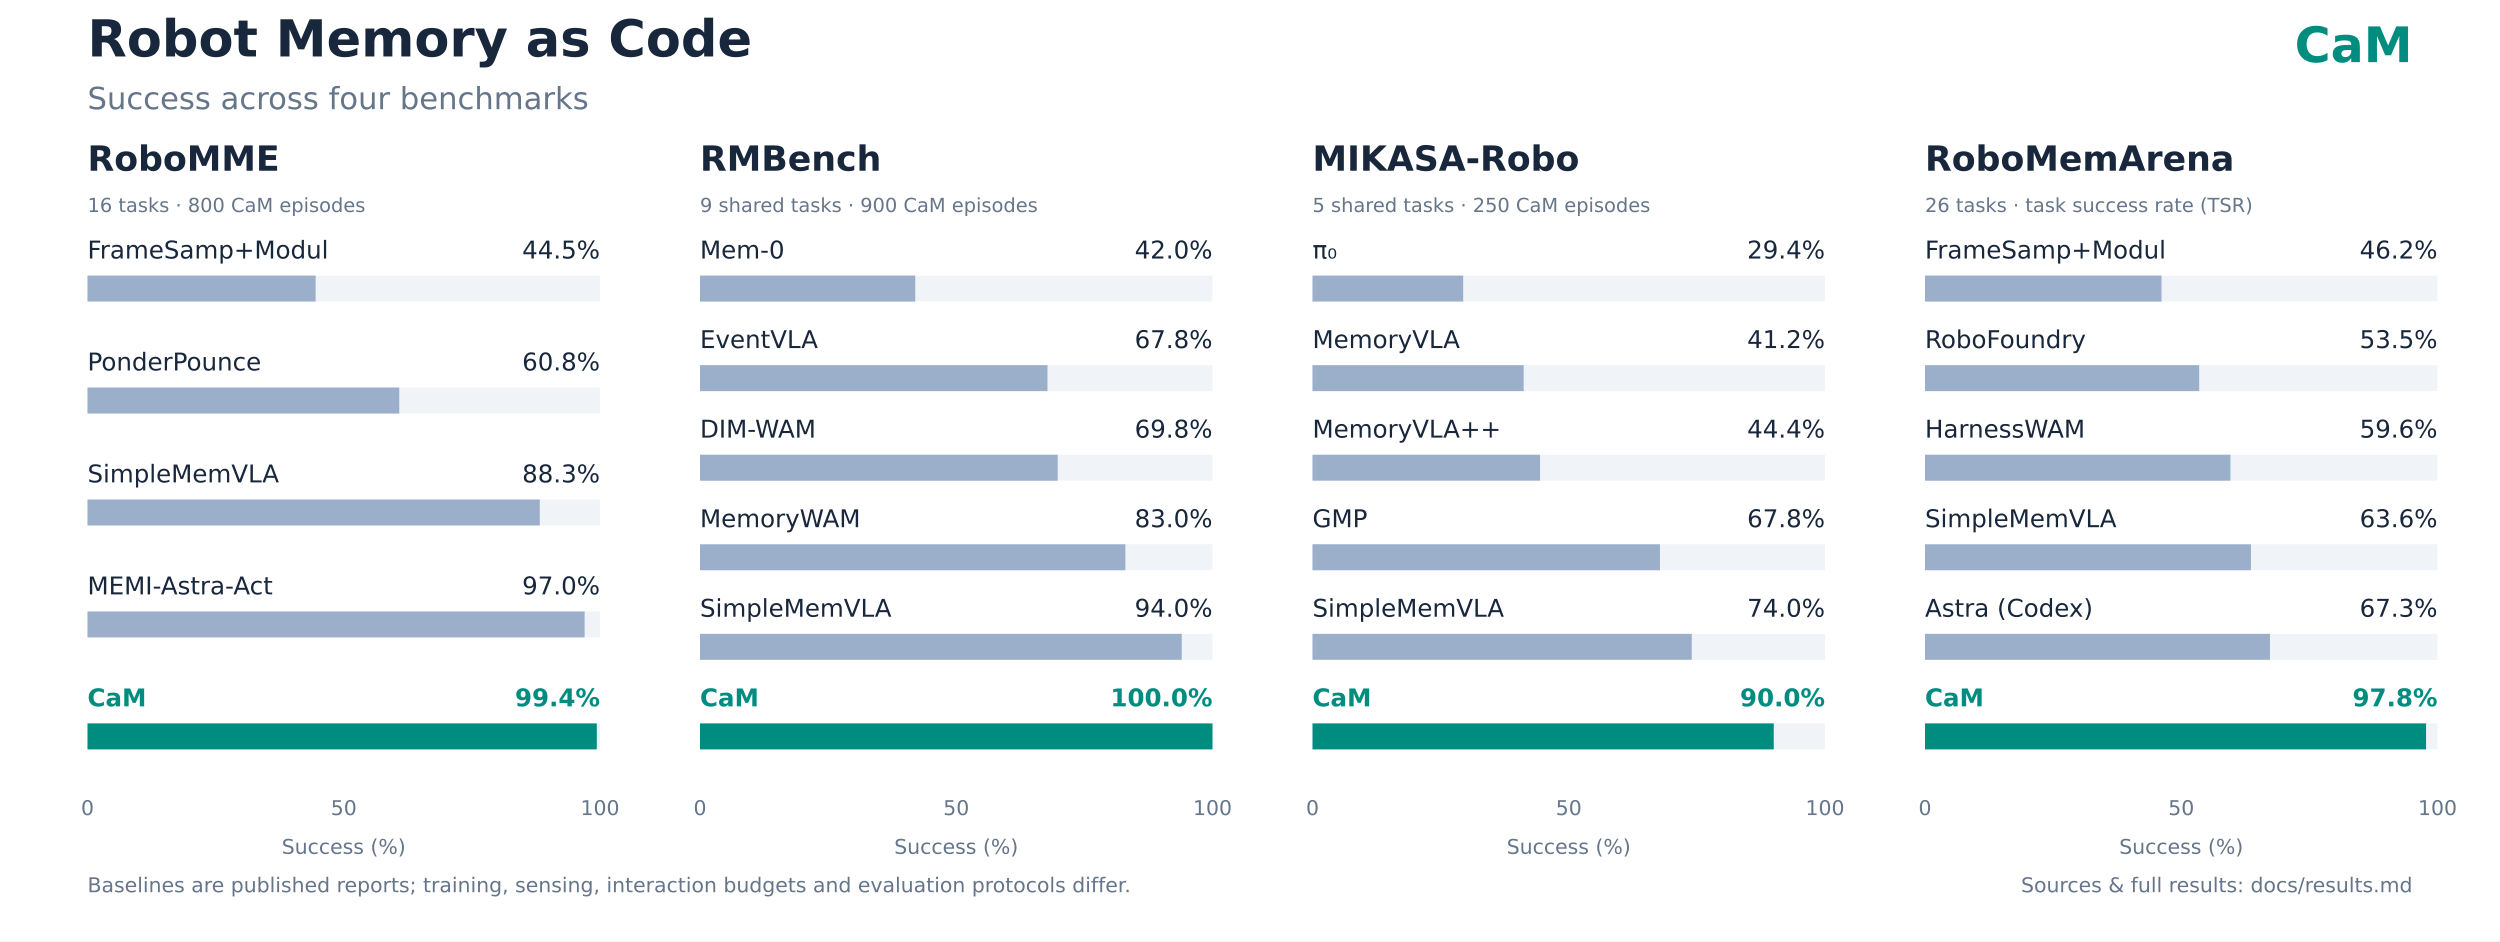
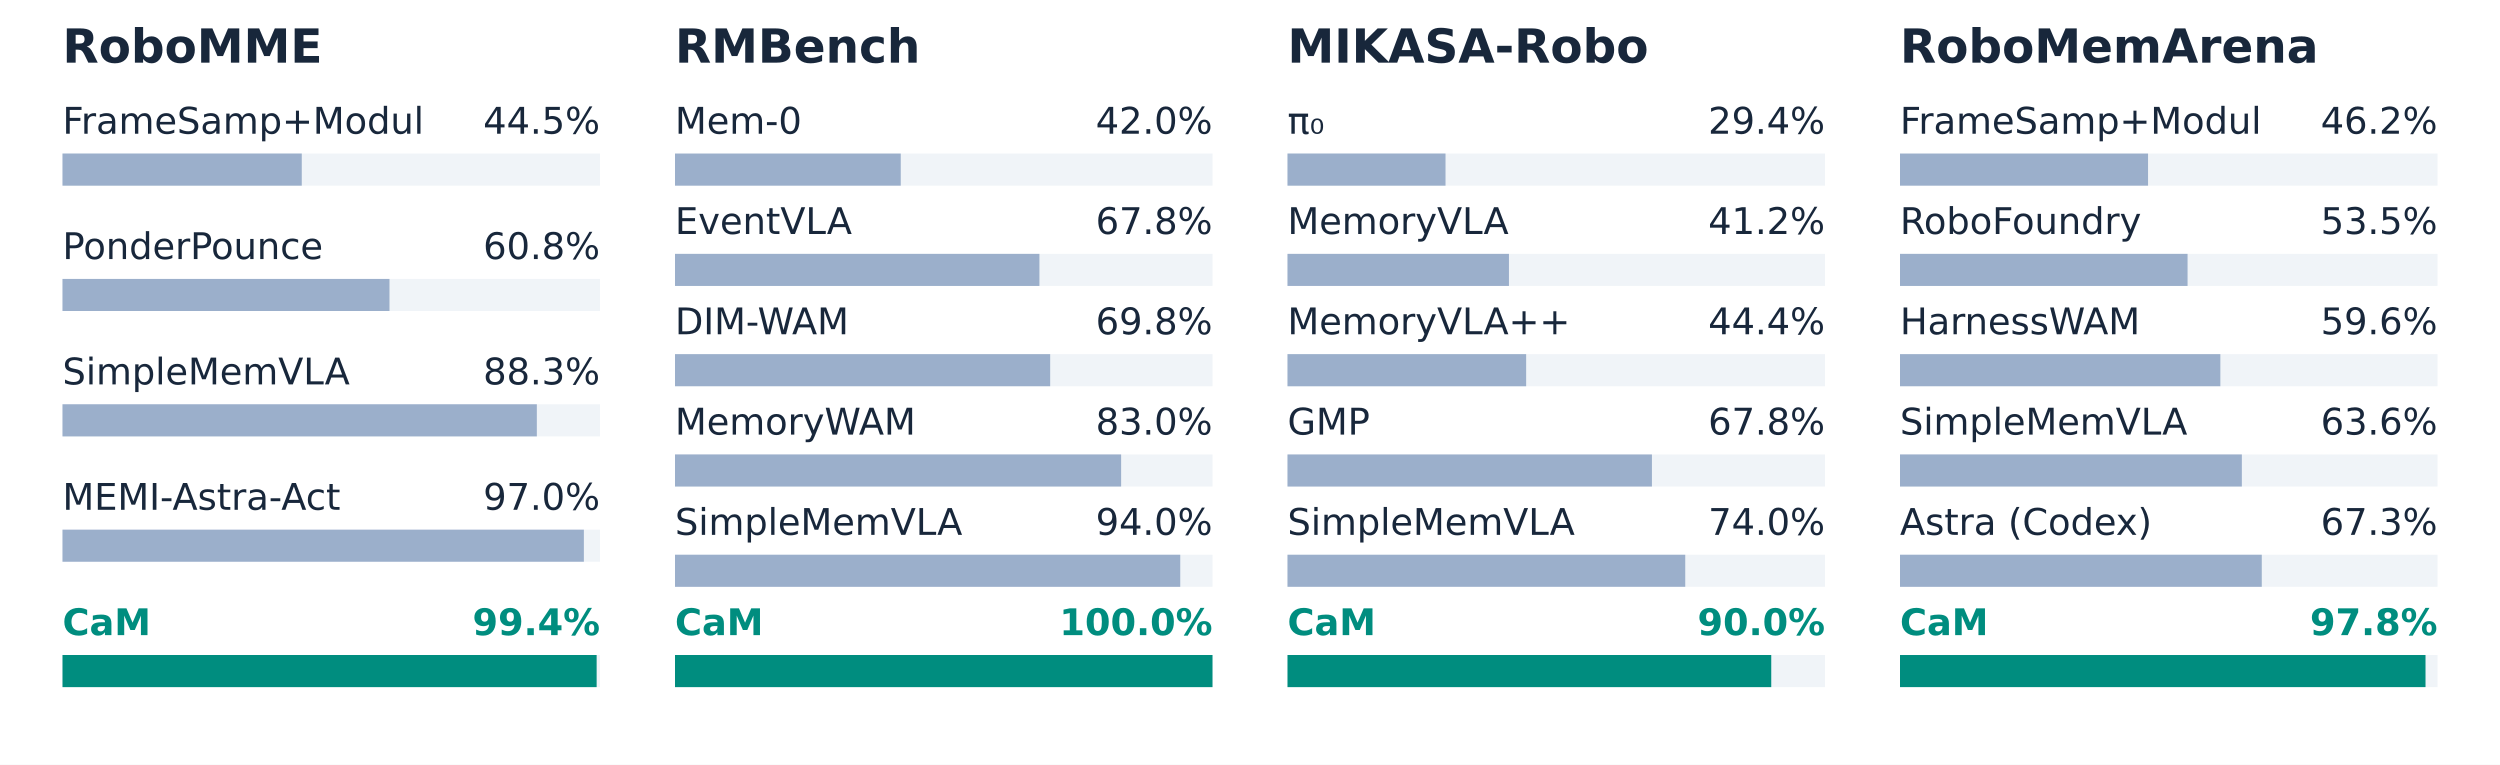
- <svg xmlns="http://www.w3.org/2000/svg" width="1224pt" height="460.8pt" viewBox="0 0 1224 460.8" version="1.1">
+ <svg xmlns="http://www.w3.org/2000/svg" width="1224pt" height="374.4pt" viewBox="0 0 1224 374.4" version="1.1">
  <defs>
    <style type="text/css">*{stroke-linejoin: round; stroke-linecap: butt}</style>
  </defs>
  <g id="figure_1">
    <g id="patch_1">
-       <path d="M 0 460.8 L 1224 460.8 L 1224 0 L 0 0 z " style="fill: #ffffff" />
+       <path d="M 0 374.4 L 1224 374.4 L 1224 0 L 0 0 z " style="fill: #ffffff" />
    </g>
    <g id="axes_1">
      <g id="patch_2">
-         <path d="M 42.84 382.464 L 293.76 382.464 L 293.76 110.592 L 42.84 110.592 z " style="fill: #ffffff" />
+         <path d="M 30.6 90.899 L 293.76 90.899 L 293.76 75.187 L 30.6 75.187 z " clip-path="url(#p5bf6a9f2eb)" style="fill: #f0f4f8" />
      </g>
      <g id="patch_3">
-         <path d="M 42.84 147.646 L 293.76 147.646 L 293.76 134.929 L 42.84 134.929 z " clip-path="url(#p3a6defee97)" style="fill: #f0f4f8" />
+         <path d="M 30.6 152.276 L 293.76 152.276 L 293.76 136.564 L 30.6 136.564 z " clip-path="url(#p5bf6a9f2eb)" style="fill: #f0f4f8" />
      </g>
      <g id="patch_4">
-         <path d="M 42.84 202.458 L 293.76 202.458 L 293.76 189.742 L 42.84 189.742 z " clip-path="url(#p3a6defee97)" style="fill: #f0f4f8" />
+         <path d="M 30.6 213.654 L 293.76 213.654 L 293.76 197.941 L 30.6 197.941 z " clip-path="url(#p5bf6a9f2eb)" style="fill: #f0f4f8" />
      </g>
      <g id="patch_5">
-         <path d="M 42.84 257.271 L 293.76 257.271 L 293.76 244.555 L 42.84 244.555 z " clip-path="url(#p3a6defee97)" style="fill: #f0f4f8" />
+         <path d="M 30.6 275.031 L 293.76 275.031 L 293.76 259.318 L 30.6 259.318 z " clip-path="url(#p5bf6a9f2eb)" style="fill: #f0f4f8" />
      </g>
      <g id="patch_6">
-         <path d="M 42.84 312.084 L 293.76 312.084 L 293.76 299.368 L 42.84 299.368 z " clip-path="url(#p3a6defee97)" style="fill: #f0f4f8" />
+         <path d="M 30.6 336.408 L 293.76 336.408 L 293.76 320.695 L 30.6 320.695 z " clip-path="url(#p5bf6a9f2eb)" style="fill: #f0f4f8" />
      </g>
      <g id="patch_7">
-         <path d="M 42.84 366.897 L 293.76 366.897 L 293.76 354.181 L 42.84 354.181 z " clip-path="url(#p3a6defee97)" style="fill: #f0f4f8" />
-       </g>
-       <g id="matplotlib.axis_1">
-         <g id="xtick_1">
-           <g id="line2d_1" />
-           <g id="text_1">
-             <text style="font-size: 10px; font-family: 'DejaVu Sans'; text-anchor: middle; fill: #65758a" x="42.84" y="399.062" transform="rotate(-0 42.84 399.0617)">0</text>
-           </g>
-         </g>
-         <g id="xtick_2">
-           <g id="line2d_2" />
-           <g id="text_2">
-             <text style="font-size: 10px; font-family: 'DejaVu Sans'; text-anchor: middle; fill: #65758a" x="168.3" y="399.062" transform="rotate(-0 168.3 399.0617)">50</text>
-           </g>
-         </g>
-         <g id="xtick_3">
-           <g id="line2d_3" />
-           <g id="text_3">
-             <text style="font-size: 10px; font-family: 'DejaVu Sans'; text-anchor: middle; fill: #65758a" x="293.76" y="399.062" transform="rotate(-0 293.76 399.0617)">100</text>
-           </g>
-         </g>
-         <g id="text_4">
-           <text style="font-size: 10px; font-family: 'DejaVu Sans'; text-anchor: middle; fill: #65758a" x="168.3" y="418.062" transform="rotate(-0 168.3 418.0617)">Success (%)</text>
-         </g>
-       </g>
-       <g id="matplotlib.axis_2" />
+         <path d="M 30.6 90.899 L 147.744 90.899 L 147.744 75.187 L 30.6 75.187 z " clip-path="url(#p5bf6a9f2eb)" style="fill: #9bafcb" />
+       </g>
      <g id="patch_8">
-         <path d="M 42.84 147.646 L 154.535 147.646 L 154.535 134.929 L 42.84 134.929 z " clip-path="url(#p3a6defee97)" style="fill: #9bafcb" />
+         <path d="M 30.6 152.276 L 190.688 152.276 L 190.688 136.564 L 30.6 136.564 z " clip-path="url(#p5bf6a9f2eb)" style="fill: #9bafcb" />
      </g>
      <g id="patch_9">
-         <path d="M 42.84 202.458 L 195.482 202.458 L 195.482 189.742 L 42.84 189.742 z " clip-path="url(#p3a6defee97)" style="fill: #9bafcb" />
+         <path d="M 30.6 213.654 L 262.839 213.654 L 262.839 197.941 L 30.6 197.941 z " clip-path="url(#p5bf6a9f2eb)" style="fill: #9bafcb" />
      </g>
      <g id="patch_10">
-         <path d="M 42.84 257.271 L 264.277 257.271 L 264.277 244.555 L 42.84 244.555 z " clip-path="url(#p3a6defee97)" style="fill: #9bafcb" />
+         <path d="M 30.6 275.031 L 285.865 275.031 L 285.865 259.318 L 30.6 259.318 z " clip-path="url(#p5bf6a9f2eb)" style="fill: #9bafcb" />
      </g>
      <g id="patch_11">
-         <path d="M 42.84 312.084 L 286.232 312.084 L 286.232 299.368 L 42.84 299.368 z " clip-path="url(#p3a6defee97)" style="fill: #9bafcb" />
-       </g>
+         <path d="M 30.6 336.408 L 292.115 336.408 L 292.115 320.695 L 30.6 320.695 z " clip-path="url(#p5bf6a9f2eb)" style="fill: #008d7f" />
+       </g>
+       <g id="text_1">
+         <text style="font-size: 18px; font-family: 'DejaVu Sans'; text-anchor: start; fill: #18273b" x="30.6" y="65.461" transform="rotate(-0 30.6 65.46149)">FrameSamp+Modul</text>
+       </g>
+       <g id="text_2">
+         <text style="font-size: 18px; font-family: 'DejaVu Sans'; text-anchor: end; fill: #18273b" x="293.76" y="65.461" transform="rotate(-0 293.76 65.46149)">44.5%</text>
+       </g>
+       <g id="text_3">
+         <text style="font-size: 18px; font-family: 'DejaVu Sans'; text-anchor: start; fill: #18273b" x="30.6" y="126.839" transform="rotate(-0 30.6 126.8385)">PonderPounce</text>
+       </g>
+       <g id="text_4">
+         <text style="font-size: 18px; font-family: 'DejaVu Sans'; text-anchor: end; fill: #18273b" x="293.76" y="126.839" transform="rotate(-0 293.76 126.8385)">60.8%</text>
+       </g>
+       <g id="text_5">
+         <text style="font-size: 18px; font-family: 'DejaVu Sans'; text-anchor: start; fill: #18273b" x="30.6" y="188.216" transform="rotate(-0 30.6 188.2156)">SimpleMemVLA</text>
+       </g>
+       <g id="text_6">
+         <text style="font-size: 18px; font-family: 'DejaVu Sans'; text-anchor: end; fill: #18273b" x="293.76" y="188.216" transform="rotate(-0 293.76 188.2156)">88.3%</text>
+       </g>
+       <g id="text_7">
+         <text style="font-size: 18px; font-family: 'DejaVu Sans'; text-anchor: start; fill: #18273b" x="30.6" y="249.593" transform="rotate(-0 30.6 249.5926)">MEMI-Astra-Act</text>
+       </g>
+       <g id="text_8">
+         <text style="font-size: 18px; font-family: 'DejaVu Sans'; text-anchor: end; fill: #18273b" x="293.76" y="249.593" transform="rotate(-0 293.76 249.5926)">97.0%</text>
+       </g>
+       <g id="text_9">
+         <text style="font-weight: 700; font-size: 18px; font-family: 'DejaVu Sans'; text-anchor: start; fill: #008d7f" x="30.6" y="310.97" transform="rotate(-0 30.6 310.9697)">CaM</text>
+       </g>
+       <g id="text_10">
+         <text style="font-weight: 700; font-size: 18px; font-family: 'DejaVu Sans'; text-anchor: end; fill: #008d7f" x="293.76" y="310.97" transform="rotate(-0 293.76 310.9697)">99.4%</text>
+       </g>
+       <g id="text_11">
+         <text style="font-weight: 700; font-size: 23px; font-family: 'DejaVu Sans'; text-anchor: start; fill: #18273b" x="30.6" y="30.672" transform="rotate(-0 30.6 30.672)">RoboMME</text>
+       </g>
+     </g>
+     <g id="axes_2">
      <g id="patch_12">
-         <path d="M 42.84 366.897 L 292.192 366.897 L 292.192 354.181 L 42.84 354.181 z " clip-path="url(#p3a6defee97)" style="fill: #008d7f" />
-       </g>
-       <g id="text_5">
-         <text style="font-size: 9.5px; font-family: 'DejaVu Sans'; text-anchor: start; fill: #65758a" x="42.84" y="103.795" transform="rotate(-0 42.84 103.7952)">16 tasks · 800 CaM episodes</text>
-       </g>
-       <g id="text_6">
-         <text style="font-size: 12px; font-family: 'DejaVu Sans'; text-anchor: start; fill: #18273b" x="42.84" y="126.565" transform="rotate(-0 42.84 126.5648)">FrameSamp+Modul</text>
-       </g>
-       <g id="text_7">
-         <text style="font-size: 12px; font-family: 'DejaVu Sans'; text-anchor: end; fill: #18273b" x="293.76" y="126.565" transform="rotate(-0 293.76 126.5648)">44.5%</text>
-       </g>
-       <g id="text_8">
-         <text style="font-size: 12px; font-family: 'DejaVu Sans'; text-anchor: start; fill: #18273b" x="42.84" y="181.378" transform="rotate(-0 42.84 181.3777)">PonderPounce</text>
-       </g>
-       <g id="text_9">
-         <text style="font-size: 12px; font-family: 'DejaVu Sans'; text-anchor: end; fill: #18273b" x="293.76" y="181.378" transform="rotate(-0 293.76 181.3777)">60.8%</text>
-       </g>
-       <g id="text_10">
-         <text style="font-size: 12px; font-family: 'DejaVu Sans'; text-anchor: start; fill: #18273b" x="42.84" y="236.191" transform="rotate(-0 42.84 236.1906)">SimpleMemVLA</text>
-       </g>
-       <g id="text_11">
-         <text style="font-size: 12px; font-family: 'DejaVu Sans'; text-anchor: end; fill: #18273b" x="293.76" y="236.191" transform="rotate(-0 293.76 236.1906)">88.3%</text>
+         <path d="M 330.48 90.899 L 593.64 90.899 L 593.64 75.187 L 330.48 75.187 z " clip-path="url(#pbbed36736d)" style="fill: #f0f4f8" />
+       </g>
+       <g id="patch_13">
+         <path d="M 330.48 140.001 L 593.64 140.001 L 593.64 124.289 L 330.48 124.289 z " clip-path="url(#pbbed36736d)" style="fill: #f0f4f8" />
+       </g>
+       <g id="patch_14">
+         <path d="M 330.48 189.103 L 593.64 189.103 L 593.64 173.39 L 330.48 173.39 z " clip-path="url(#pbbed36736d)" style="fill: #f0f4f8" />
+       </g>
+       <g id="patch_15">
+         <path d="M 330.48 238.204 L 593.64 238.204 L 593.64 222.492 L 330.48 222.492 z " clip-path="url(#pbbed36736d)" style="fill: #f0f4f8" />
+       </g>
+       <g id="patch_16">
+         <path d="M 330.48 287.306 L 593.64 287.306 L 593.64 271.593 L 330.48 271.593 z " clip-path="url(#pbbed36736d)" style="fill: #f0f4f8" />
+       </g>
+       <g id="patch_17">
+         <path d="M 330.48 336.408 L 593.64 336.408 L 593.64 320.695 L 330.48 320.695 z " clip-path="url(#pbbed36736d)" style="fill: #f0f4f8" />
+       </g>
+       <g id="patch_18">
+         <path d="M 330.48 90.899 L 441.007 90.899 L 441.007 75.187 L 330.48 75.187 z " clip-path="url(#pbbed36736d)" style="fill: #9bafcb" />
+       </g>
+       <g id="patch_19">
+         <path d="M 330.48 140.001 L 508.902 140.001 L 508.902 124.289 L 330.48 124.289 z " clip-path="url(#pbbed36736d)" style="fill: #9bafcb" />
+       </g>
+       <g id="patch_20">
+         <path d="M 330.48 189.103 L 514.166 189.103 L 514.166 173.39 L 330.48 173.39 z " clip-path="url(#pbbed36736d)" style="fill: #9bafcb" />
+       </g>
+       <g id="patch_21">
+         <path d="M 330.48 238.204 L 548.903 238.204 L 548.903 222.492 L 330.48 222.492 z " clip-path="url(#pbbed36736d)" style="fill: #9bafcb" />
+       </g>
+       <g id="patch_22">
+         <path d="M 330.48 287.306 L 577.85 287.306 L 577.85 271.593 L 330.48 271.593 z " clip-path="url(#pbbed36736d)" style="fill: #9bafcb" />
+       </g>
+       <g id="patch_23">
+         <path d="M 330.48 336.408 L 593.64 336.408 L 593.64 320.695 L 330.48 320.695 z " clip-path="url(#pbbed36736d)" style="fill: #008d7f" />
      </g>
      <g id="text_12">
-         <text style="font-size: 12px; font-family: 'DejaVu Sans'; text-anchor: start; fill: #18273b" x="42.84" y="291.004" transform="rotate(-0 42.84 291.0035)">MEMI-Astra-Act</text>
+         <text style="font-size: 18px; font-family: 'DejaVu Sans'; text-anchor: start; fill: #18273b" x="330.48" y="65.461" transform="rotate(-0 330.48 65.46149)">Mem-0</text>
      </g>
      <g id="text_13">
-         <text style="font-size: 12px; font-family: 'DejaVu Sans'; text-anchor: end; fill: #18273b" x="293.76" y="291.004" transform="rotate(-0 293.76 291.0035)">97.0%</text>
+         <text style="font-size: 18px; font-family: 'DejaVu Sans'; text-anchor: end; fill: #18273b" x="593.64" y="65.461" transform="rotate(-0 593.64 65.46149)">42.0%</text>
      </g>
      <g id="text_14">
-         <text style="font-weight: 700; font-size: 12px; font-family: 'DejaVu Sans'; text-anchor: start; fill: #008d7f" x="42.84" y="345.816" transform="rotate(-0 42.84 345.8164)">CaM</text>
+         <text style="font-size: 18px; font-family: 'DejaVu Sans'; text-anchor: start; fill: #18273b" x="330.48" y="114.563" transform="rotate(-0 330.48 114.5631)">EventVLA</text>
      </g>
      <g id="text_15">
-         <text style="font-weight: 700; font-size: 12px; font-family: 'DejaVu Sans'; text-anchor: end; fill: #008d7f" x="293.76" y="345.816" transform="rotate(-0 293.76 345.8164)">99.4%</text>
+         <text style="font-size: 18px; font-family: 'DejaVu Sans'; text-anchor: end; fill: #18273b" x="593.64" y="114.563" transform="rotate(-0 593.64 114.5631)">67.8%</text>
      </g>
      <g id="text_16">
-         <text style="font-weight: 700; font-size: 17px; font-family: 'DejaVu Sans'; text-anchor: start; fill: #18273b" x="42.84" y="83.592" transform="rotate(-0 42.84 83.592)">RoboMME</text>
-       </g>
-     </g>
-     <g id="axes_2">
-       <g id="patch_13">
-         <path d="M 342.72 382.464 L 593.64 382.464 L 593.64 110.592 L 342.72 110.592 z " style="fill: #ffffff" />
-       </g>
-       <g id="patch_14">
-         <path d="M 342.72 147.646 L 593.64 147.646 L 593.64 134.929 L 342.72 134.929 z " clip-path="url(#pd510b218f5)" style="fill: #f0f4f8" />
-       </g>
-       <g id="patch_15">
-         <path d="M 342.72 191.496 L 593.64 191.496 L 593.64 178.779 L 342.72 178.779 z " clip-path="url(#pd510b218f5)" style="fill: #f0f4f8" />
-       </g>
-       <g id="patch_16">
-         <path d="M 342.72 235.346 L 593.64 235.346 L 593.64 222.63 L 342.72 222.63 z " clip-path="url(#pd510b218f5)" style="fill: #f0f4f8" />
-       </g>
-       <g id="patch_17">
-         <path d="M 342.72 279.196 L 593.64 279.196 L 593.64 266.48 L 342.72 266.48 z " clip-path="url(#pd510b218f5)" style="fill: #f0f4f8" />
-       </g>
-       <g id="patch_18">
-         <path d="M 342.72 323.047 L 593.64 323.047 L 593.64 310.33 L 342.72 310.33 z " clip-path="url(#pd510b218f5)" style="fill: #f0f4f8" />
-       </g>
-       <g id="patch_19">
-         <path d="M 342.72 366.897 L 593.64 366.897 L 593.64 354.181 L 342.72 354.181 z " clip-path="url(#pd510b218f5)" style="fill: #f0f4f8" />
-       </g>
-       <g id="matplotlib.axis_3">
-         <g id="xtick_4">
-           <g id="line2d_4" />
-           <g id="text_17">
-             <text style="font-size: 10px; font-family: 'DejaVu Sans'; text-anchor: middle; fill: #65758a" x="342.72" y="399.062" transform="rotate(-0 342.72 399.0617)">0</text>
-           </g>
-         </g>
-         <g id="xtick_5">
-           <g id="line2d_5" />
-           <g id="text_18">
-             <text style="font-size: 10px; font-family: 'DejaVu Sans'; text-anchor: middle; fill: #65758a" x="468.18" y="399.062" transform="rotate(-0 468.18 399.0617)">50</text>
-           </g>
-         </g>
-         <g id="xtick_6">
-           <g id="line2d_6" />
-           <g id="text_19">
-             <text style="font-size: 10px; font-family: 'DejaVu Sans'; text-anchor: middle; fill: #65758a" x="593.64" y="399.062" transform="rotate(-0 593.64 399.0617)">100</text>
-           </g>
-         </g>
-         <g id="text_20">
-           <text style="font-size: 10px; font-family: 'DejaVu Sans'; text-anchor: middle; fill: #65758a" x="468.18" y="418.062" transform="rotate(-0 468.18 418.0617)">Success (%)</text>
-         </g>
-       </g>
-       <g id="matplotlib.axis_4" />
-       <g id="patch_20">
-         <path d="M 342.72 147.646 L 448.106 147.646 L 448.106 134.929 L 342.72 134.929 z " clip-path="url(#pd510b218f5)" style="fill: #9bafcb" />
-       </g>
-       <g id="patch_21">
-         <path d="M 342.72 191.496 L 512.844 191.496 L 512.844 178.779 L 342.72 178.779 z " clip-path="url(#pd510b218f5)" style="fill: #9bafcb" />
-       </g>
-       <g id="patch_22">
-         <path d="M 342.72 235.346 L 517.862 235.346 L 517.862 222.63 L 342.72 222.63 z " clip-path="url(#pd510b218f5)" style="fill: #9bafcb" />
-       </g>
-       <g id="patch_23">
-         <path d="M 342.72 279.196 L 550.984 279.196 L 550.984 266.48 L 342.72 266.48 z " clip-path="url(#pd510b218f5)" style="fill: #9bafcb" />
-       </g>
+         <text style="font-size: 18px; font-family: 'DejaVu Sans'; text-anchor: start; fill: #18273b" x="330.48" y="163.665" transform="rotate(-0 330.48 163.6648)">DIM-WAM</text>
+       </g>
+       <g id="text_17">
+         <text style="font-size: 18px; font-family: 'DejaVu Sans'; text-anchor: end; fill: #18273b" x="593.64" y="163.665" transform="rotate(-0 593.64 163.6648)">69.8%</text>
+       </g>
+       <g id="text_18">
+         <text style="font-size: 18px; font-family: 'DejaVu Sans'; text-anchor: start; fill: #18273b" x="330.48" y="212.766" transform="rotate(-0 330.48 212.7664)">MemoryWAM</text>
+       </g>
+       <g id="text_19">
+         <text style="font-size: 18px; font-family: 'DejaVu Sans'; text-anchor: end; fill: #18273b" x="593.64" y="212.766" transform="rotate(-0 593.64 212.7664)">83.0%</text>
+       </g>
+       <g id="text_20">
+         <text style="font-size: 18px; font-family: 'DejaVu Sans'; text-anchor: start; fill: #18273b" x="330.48" y="261.868" transform="rotate(-0 330.48 261.868)">SimpleMemVLA</text>
+       </g>
+       <g id="text_21">
+         <text style="font-size: 18px; font-family: 'DejaVu Sans'; text-anchor: end; fill: #18273b" x="593.64" y="261.868" transform="rotate(-0 593.64 261.868)">94.0%</text>
+       </g>
+       <g id="text_22">
+         <text style="font-weight: 700; font-size: 18px; font-family: 'DejaVu Sans'; text-anchor: start; fill: #008d7f" x="330.48" y="310.97" transform="rotate(-0 330.48 310.9697)">CaM</text>
+       </g>
+       <g id="text_23">
+         <text style="font-weight: 700; font-size: 18px; font-family: 'DejaVu Sans'; text-anchor: end; fill: #008d7f" x="593.64" y="310.97" transform="rotate(-0 593.64 310.9697)">100.0%</text>
+       </g>
+       <g id="text_24">
+         <text style="font-weight: 700; font-size: 23px; font-family: 'DejaVu Sans'; text-anchor: start; fill: #18273b" x="330.48" y="30.672" transform="rotate(-0 330.48 30.672)">RMBench</text>
+       </g>
+     </g>
+     <g id="axes_3">
      <g id="patch_24">
-         <path d="M 342.72 323.047 L 578.585 323.047 L 578.585 310.33 L 342.72 310.33 z " clip-path="url(#pd510b218f5)" style="fill: #9bafcb" />
+         <path d="M 630.36 90.899 L 893.52 90.899 L 893.52 75.187 L 630.36 75.187 z " clip-path="url(#p13d2c39199)" style="fill: #f0f4f8" />
      </g>
      <g id="patch_25">
-         <path d="M 342.72 366.897 L 593.64 366.897 L 593.64 354.181 L 342.72 354.181 z " clip-path="url(#pd510b218f5)" style="fill: #008d7f" />
-       </g>
-       <g id="text_21">
-         <text style="font-size: 9.5px; font-family: 'DejaVu Sans'; text-anchor: start; fill: #65758a" x="342.72" y="103.795" transform="rotate(-0 342.72 103.7952)">9 shared tasks · 900 CaM episodes</text>
-       </g>
-       <g id="text_22">
-         <text style="font-size: 12px; font-family: 'DejaVu Sans'; text-anchor: start; fill: #18273b" x="342.72" y="126.565" transform="rotate(-0 342.72 126.5648)">Mem-0</text>
-       </g>
-       <g id="text_23">
-         <text style="font-size: 12px; font-family: 'DejaVu Sans'; text-anchor: end; fill: #18273b" x="593.64" y="126.565" transform="rotate(-0 593.64 126.5648)">42.0%</text>
-       </g>
-       <g id="text_24">
-         <text style="font-size: 12px; font-family: 'DejaVu Sans'; text-anchor: start; fill: #18273b" x="342.72" y="170.415" transform="rotate(-0 342.72 170.4151)">EventVLA</text>
+         <path d="M 630.36 140.001 L 893.52 140.001 L 893.52 124.289 L 630.36 124.289 z " clip-path="url(#p13d2c39199)" style="fill: #f0f4f8" />
+       </g>
+       <g id="patch_26">
+         <path d="M 630.36 189.103 L 893.52 189.103 L 893.52 173.39 L 630.36 173.39 z " clip-path="url(#p13d2c39199)" style="fill: #f0f4f8" />
+       </g>
+       <g id="patch_27">
+         <path d="M 630.36 238.204 L 893.52 238.204 L 893.52 222.492 L 630.36 222.492 z " clip-path="url(#p13d2c39199)" style="fill: #f0f4f8" />
+       </g>
+       <g id="patch_28">
+         <path d="M 630.36 287.306 L 893.52 287.306 L 893.52 271.593 L 630.36 271.593 z " clip-path="url(#p13d2c39199)" style="fill: #f0f4f8" />
+       </g>
+       <g id="patch_29">
+         <path d="M 630.36 336.408 L 893.52 336.408 L 893.52 320.695 L 630.36 320.695 z " clip-path="url(#p13d2c39199)" style="fill: #f0f4f8" />
+       </g>
+       <g id="patch_30">
+         <path d="M 630.36 90.899 L 707.729 90.899 L 707.729 75.187 L 630.36 75.187 z " clip-path="url(#p13d2c39199)" style="fill: #9bafcb" />
+       </g>
+       <g id="patch_31">
+         <path d="M 630.36 140.001 L 738.782 140.001 L 738.782 124.289 L 630.36 124.289 z " clip-path="url(#p13d2c39199)" style="fill: #9bafcb" />
+       </g>
+       <g id="patch_32">
+         <path d="M 630.36 189.103 L 747.203 189.103 L 747.203 173.39 L 630.36 173.39 z " clip-path="url(#p13d2c39199)" style="fill: #9bafcb" />
+       </g>
+       <g id="patch_33">
+         <path d="M 630.36 238.204 L 808.782 238.204 L 808.782 222.492 L 630.36 222.492 z " clip-path="url(#p13d2c39199)" style="fill: #9bafcb" />
+       </g>
+       <g id="patch_34">
+         <path d="M 630.36 287.306 L 825.098 287.306 L 825.098 271.593 L 630.36 271.593 z " clip-path="url(#p13d2c39199)" style="fill: #9bafcb" />
+       </g>
+       <g id="patch_35">
+         <path d="M 630.36 336.408 L 867.204 336.408 L 867.204 320.695 L 630.36 320.695 z " clip-path="url(#p13d2c39199)" style="fill: #008d7f" />
      </g>
      <g id="text_25">
-         <text style="font-size: 12px; font-family: 'DejaVu Sans'; text-anchor: end; fill: #18273b" x="593.64" y="170.415" transform="rotate(-0 593.64 170.4151)">67.8%</text>
+         <text style="font-size: 18px; font-family: 'DejaVu Sans'; text-anchor: start; fill: #18273b" x="630.36" y="65.461" transform="rotate(-0 630.36 65.46149)">π₀</text>
      </g>
      <g id="text_26">
-         <text style="font-size: 12px; font-family: 'DejaVu Sans'; text-anchor: start; fill: #18273b" x="342.72" y="214.265" transform="rotate(-0 342.72 214.2655)">DIM-WAM</text>
+         <text style="font-size: 18px; font-family: 'DejaVu Sans'; text-anchor: end; fill: #18273b" x="893.52" y="65.461" transform="rotate(-0 893.52 65.46149)">29.4%</text>
      </g>
      <g id="text_27">
-         <text style="font-size: 12px; font-family: 'DejaVu Sans'; text-anchor: end; fill: #18273b" x="593.64" y="214.265" transform="rotate(-0 593.64 214.2655)">69.8%</text>
+         <text style="font-size: 18px; font-family: 'DejaVu Sans'; text-anchor: start; fill: #18273b" x="630.36" y="114.563" transform="rotate(-0 630.36 114.5631)">MemoryVLA</text>
      </g>
      <g id="text_28">
-         <text style="font-size: 12px; font-family: 'DejaVu Sans'; text-anchor: start; fill: #18273b" x="342.72" y="258.116" transform="rotate(-0 342.72 258.1158)">MemoryWAM</text>
+         <text style="font-size: 18px; font-family: 'DejaVu Sans'; text-anchor: end; fill: #18273b" x="893.52" y="114.563" transform="rotate(-0 893.52 114.5631)">41.2%</text>
      </g>
      <g id="text_29">
-         <text style="font-size: 12px; font-family: 'DejaVu Sans'; text-anchor: end; fill: #18273b" x="593.64" y="258.116" transform="rotate(-0 593.64 258.1158)">83.0%</text>
+         <text style="font-size: 18px; font-family: 'DejaVu Sans'; text-anchor: start; fill: #18273b" x="630.36" y="163.665" transform="rotate(-0 630.36 163.6648)">MemoryVLA++</text>
      </g>
      <g id="text_30">
-         <text style="font-size: 12px; font-family: 'DejaVu Sans'; text-anchor: start; fill: #18273b" x="342.72" y="301.966" transform="rotate(-0 342.72 301.9661)">SimpleMemVLA</text>
+         <text style="font-size: 18px; font-family: 'DejaVu Sans'; text-anchor: end; fill: #18273b" x="893.52" y="163.665" transform="rotate(-0 893.52 163.6648)">44.4%</text>
      </g>
      <g id="text_31">
-         <text style="font-size: 12px; font-family: 'DejaVu Sans'; text-anchor: end; fill: #18273b" x="593.64" y="301.966" transform="rotate(-0 593.64 301.9661)">94.0%</text>
+         <text style="font-size: 18px; font-family: 'DejaVu Sans'; text-anchor: start; fill: #18273b" x="630.36" y="212.766" transform="rotate(-0 630.36 212.7664)">GMP</text>
      </g>
      <g id="text_32">
-         <text style="font-weight: 700; font-size: 12px; font-family: 'DejaVu Sans'; text-anchor: start; fill: #008d7f" x="342.72" y="345.816" transform="rotate(-0 342.72 345.8164)">CaM</text>
+         <text style="font-size: 18px; font-family: 'DejaVu Sans'; text-anchor: end; fill: #18273b" x="893.52" y="212.766" transform="rotate(-0 893.52 212.7664)">67.8%</text>
      </g>
      <g id="text_33">
-         <text style="font-weight: 700; font-size: 12px; font-family: 'DejaVu Sans'; text-anchor: end; fill: #008d7f" x="593.64" y="345.816" transform="rotate(-0 593.64 345.8164)">100.0%</text>
+         <text style="font-size: 18px; font-family: 'DejaVu Sans'; text-anchor: start; fill: #18273b" x="630.36" y="261.868" transform="rotate(-0 630.36 261.868)">SimpleMemVLA</text>
      </g>
      <g id="text_34">
-         <text style="font-weight: 700; font-size: 17px; font-family: 'DejaVu Sans'; text-anchor: start; fill: #18273b" x="342.72" y="83.592" transform="rotate(-0 342.72 83.592)">RMBench</text>
-       </g>
-     </g>
-     <g id="axes_3">
-       <g id="patch_26">
-         <path d="M 642.6 382.464 L 893.52 382.464 L 893.52 110.592 L 642.6 110.592 z " style="fill: #ffffff" />
-       </g>
-       <g id="patch_27">
-         <path d="M 642.6 147.646 L 893.52 147.646 L 893.52 134.929 L 642.6 134.929 z " clip-path="url(#p1f0152acd0)" style="fill: #f0f4f8" />
-       </g>
-       <g id="patch_28">
-         <path d="M 642.6 191.496 L 893.52 191.496 L 893.52 178.779 L 642.6 178.779 z " clip-path="url(#p1f0152acd0)" style="fill: #f0f4f8" />
-       </g>
-       <g id="patch_29">
-         <path d="M 642.6 235.346 L 893.52 235.346 L 893.52 222.63 L 642.6 222.63 z " clip-path="url(#p1f0152acd0)" style="fill: #f0f4f8" />
-       </g>
-       <g id="patch_30">
-         <path d="M 642.6 279.196 L 893.52 279.196 L 893.52 266.48 L 642.6 266.48 z " clip-path="url(#p1f0152acd0)" style="fill: #f0f4f8" />
-       </g>
-       <g id="patch_31">
-         <path d="M 642.6 323.047 L 893.52 323.047 L 893.52 310.33 L 642.6 310.33 z " clip-path="url(#p1f0152acd0)" style="fill: #f0f4f8" />
-       </g>
-       <g id="patch_32">
-         <path d="M 642.6 366.897 L 893.52 366.897 L 893.52 354.181 L 642.6 354.181 z " clip-path="url(#p1f0152acd0)" style="fill: #f0f4f8" />
-       </g>
-       <g id="matplotlib.axis_5">
-         <g id="xtick_7">
-           <g id="line2d_7" />
-           <g id="text_35">
-             <text style="font-size: 10px; font-family: 'DejaVu Sans'; text-anchor: middle; fill: #65758a" x="642.6" y="399.062" transform="rotate(-0 642.6 399.0617)">0</text>
-           </g>
-         </g>
-         <g id="xtick_8">
-           <g id="line2d_8" />
-           <g id="text_36">
-             <text style="font-size: 10px; font-family: 'DejaVu Sans'; text-anchor: middle; fill: #65758a" x="768.06" y="399.062" transform="rotate(-0 768.06 399.0617)">50</text>
-           </g>
-         </g>
-         <g id="xtick_9">
-           <g id="line2d_9" />
-           <g id="text_37">
-             <text style="font-size: 10px; font-family: 'DejaVu Sans'; text-anchor: middle; fill: #65758a" x="893.52" y="399.062" transform="rotate(-0 893.52 399.0617)">100</text>
-           </g>
-         </g>
-         <g id="text_38">
-           <text style="font-size: 10px; font-family: 'DejaVu Sans'; text-anchor: middle; fill: #65758a" x="768.06" y="418.062" transform="rotate(-0 768.06 418.0617)">Success (%)</text>
-         </g>
-       </g>
-       <g id="matplotlib.axis_6" />
-       <g id="patch_33">
-         <path d="M 642.6 147.646 L 716.37 147.646 L 716.37 134.929 L 642.6 134.929 z " clip-path="url(#p1f0152acd0)" style="fill: #9bafcb" />
-       </g>
-       <g id="patch_34">
-         <path d="M 642.6 191.496 L 745.979 191.496 L 745.979 178.779 L 642.6 178.779 z " clip-path="url(#p1f0152acd0)" style="fill: #9bafcb" />
-       </g>
-       <g id="patch_35">
-         <path d="M 642.6 235.346 L 754.008 235.346 L 754.008 222.63 L 642.6 222.63 z " clip-path="url(#p1f0152acd0)" style="fill: #9bafcb" />
-       </g>
+         <text style="font-size: 18px; font-family: 'DejaVu Sans'; text-anchor: end; fill: #18273b" x="893.52" y="261.868" transform="rotate(-0 893.52 261.868)">74.0%</text>
+       </g>
+       <g id="text_35">
+         <text style="font-weight: 700; font-size: 18px; font-family: 'DejaVu Sans'; text-anchor: start; fill: #008d7f" x="630.36" y="310.97" transform="rotate(-0 630.36 310.9697)">CaM</text>
+       </g>
+       <g id="text_36">
+         <text style="font-weight: 700; font-size: 18px; font-family: 'DejaVu Sans'; text-anchor: end; fill: #008d7f" x="893.52" y="310.97" transform="rotate(-0 893.52 310.9697)">90.0%</text>
+       </g>
+       <g id="text_37">
+         <text style="font-weight: 700; font-size: 23px; font-family: 'DejaVu Sans'; text-anchor: start; fill: #18273b" x="630.36" y="30.672" transform="rotate(-0 630.36 30.672)">MIKASA-Robo</text>
+       </g>
+     </g>
+     <g id="axes_4">
      <g id="patch_36">
-         <path d="M 642.6 279.196 L 812.724 279.196 L 812.724 266.48 L 642.6 266.48 z " clip-path="url(#p1f0152acd0)" style="fill: #9bafcb" />
+         <path d="M 930.24 90.899 L 1193.4 90.899 L 1193.4 75.187 L 930.24 75.187 z " clip-path="url(#pb7491d4dff)" style="fill: #f0f4f8" />
      </g>
      <g id="patch_37">
-         <path d="M 642.6 323.047 L 828.281 323.047 L 828.281 310.33 L 642.6 310.33 z " clip-path="url(#p1f0152acd0)" style="fill: #9bafcb" />
+         <path d="M 930.24 140.001 L 1193.4 140.001 L 1193.4 124.289 L 930.24 124.289 z " clip-path="url(#pb7491d4dff)" style="fill: #f0f4f8" />
      </g>
      <g id="patch_38">
-         <path d="M 642.6 366.897 L 868.428 366.897 L 868.428 354.181 L 642.6 354.181 z " clip-path="url(#p1f0152acd0)" style="fill: #008d7f" />
+         <path d="M 930.24 189.103 L 1193.4 189.103 L 1193.4 173.39 L 930.24 173.39 z " clip-path="url(#pb7491d4dff)" style="fill: #f0f4f8" />
+       </g>
+       <g id="patch_39">
+         <path d="M 930.24 238.204 L 1193.4 238.204 L 1193.4 222.492 L 930.24 222.492 z " clip-path="url(#pb7491d4dff)" style="fill: #f0f4f8" />
+       </g>
+       <g id="patch_40">
+         <path d="M 930.24 287.306 L 1193.4 287.306 L 1193.4 271.593 L 930.24 271.593 z " clip-path="url(#pb7491d4dff)" style="fill: #f0f4f8" />
+       </g>
+       <g id="patch_41">
+         <path d="M 930.24 336.408 L 1193.4 336.408 L 1193.4 320.695 L 930.24 320.695 z " clip-path="url(#pb7491d4dff)" style="fill: #f0f4f8" />
+       </g>
+       <g id="patch_42">
+         <path d="M 930.24 90.899 L 1051.688 90.899 L 1051.688 75.187 L 930.24 75.187 z " clip-path="url(#pb7491d4dff)" style="fill: #9bafcb" />
+       </g>
+       <g id="patch_43">
+         <path d="M 930.24 140.001 L 1071.031 140.001 L 1071.031 124.289 L 930.24 124.289 z " clip-path="url(#pb7491d4dff)" style="fill: #9bafcb" />
+       </g>
+       <g id="patch_44">
+         <path d="M 930.24 189.103 L 1087.083 189.103 L 1087.083 173.39 L 930.24 173.39 z " clip-path="url(#pb7491d4dff)" style="fill: #9bafcb" />
+       </g>
+       <g id="patch_45">
+         <path d="M 930.24 238.204 L 1097.61 238.204 L 1097.61 222.492 L 930.24 222.492 z " clip-path="url(#pb7491d4dff)" style="fill: #9bafcb" />
+       </g>
+       <g id="patch_46">
+         <path d="M 930.24 287.306 L 1107.367 287.306 L 1107.367 271.593 L 930.24 271.593 z " clip-path="url(#pb7491d4dff)" style="fill: #9bafcb" />
+       </g>
+       <g id="patch_47">
+         <path d="M 930.24 336.408 L 1187.53 336.408 L 1187.53 320.695 L 930.24 320.695 z " clip-path="url(#pb7491d4dff)" style="fill: #008d7f" />
+       </g>
+       <g id="text_38">
+         <text style="font-size: 18px; font-family: 'DejaVu Sans'; text-anchor: start; fill: #18273b" x="930.24" y="65.461" transform="rotate(-0 930.24 65.46149)">FrameSamp+Modul</text>
      </g>
      <g id="text_39">
-         <text style="font-size: 9.5px; font-family: 'DejaVu Sans'; text-anchor: start; fill: #65758a" x="642.6" y="103.795" transform="rotate(-0 642.6 103.7952)">5 shared tasks · 250 CaM episodes</text>
+         <text style="font-size: 18px; font-family: 'DejaVu Sans'; text-anchor: end; fill: #18273b" x="1193.4" y="65.461" transform="rotate(-0 1193.4 65.46149)">46.2%</text>
      </g>
      <g id="text_40">
-         <text style="font-size: 12px; font-family: 'DejaVu Sans'; text-anchor: start; fill: #18273b" x="642.6" y="126.565" transform="rotate(-0 642.6 126.5648)">π₀</text>
+         <text style="font-size: 18px; font-family: 'DejaVu Sans'; text-anchor: start; fill: #18273b" x="930.24" y="114.563" transform="rotate(-0 930.24 114.5631)">RoboFoundry</text>
      </g>
      <g id="text_41">
-         <text style="font-size: 12px; font-family: 'DejaVu Sans'; text-anchor: end; fill: #18273b" x="893.52" y="126.565" transform="rotate(-0 893.52 126.5648)">29.4%</text>
+         <text style="font-size: 18px; font-family: 'DejaVu Sans'; text-anchor: end; fill: #18273b" x="1193.4" y="114.563" transform="rotate(-0 1193.4 114.5631)">53.5%</text>
      </g>
      <g id="text_42">
-         <text style="font-size: 12px; font-family: 'DejaVu Sans'; text-anchor: start; fill: #18273b" x="642.6" y="170.415" transform="rotate(-0 642.6 170.4151)">MemoryVLA</text>
+         <text style="font-size: 18px; font-family: 'DejaVu Sans'; text-anchor: start; fill: #18273b" x="930.24" y="163.665" transform="rotate(-0 930.24 163.6648)">HarnessWAM</text>
      </g>
      <g id="text_43">
-         <text style="font-size: 12px; font-family: 'DejaVu Sans'; text-anchor: end; fill: #18273b" x="893.52" y="170.415" transform="rotate(-0 893.52 170.4151)">41.2%</text>
+         <text style="font-size: 18px; font-family: 'DejaVu Sans'; text-anchor: end; fill: #18273b" x="1193.4" y="163.665" transform="rotate(-0 1193.4 163.6648)">59.6%</text>
      </g>
      <g id="text_44">
-         <text style="font-size: 12px; font-family: 'DejaVu Sans'; text-anchor: start; fill: #18273b" x="642.6" y="214.265" transform="rotate(-0 642.6 214.2655)">MemoryVLA++</text>
+         <text style="font-size: 18px; font-family: 'DejaVu Sans'; text-anchor: start; fill: #18273b" x="930.24" y="212.766" transform="rotate(-0 930.24 212.7664)">SimpleMemVLA</text>
      </g>
      <g id="text_45">
-         <text style="font-size: 12px; font-family: 'DejaVu Sans'; text-anchor: end; fill: #18273b" x="893.52" y="214.265" transform="rotate(-0 893.52 214.2655)">44.4%</text>
+         <text style="font-size: 18px; font-family: 'DejaVu Sans'; text-anchor: end; fill: #18273b" x="1193.4" y="212.766" transform="rotate(-0 1193.4 212.7664)">63.6%</text>
      </g>
      <g id="text_46">
-         <text style="font-size: 12px; font-family: 'DejaVu Sans'; text-anchor: start; fill: #18273b" x="642.6" y="258.116" transform="rotate(-0 642.6 258.1158)">GMP</text>
+         <text style="font-size: 18px; font-family: 'DejaVu Sans'; text-anchor: start; fill: #18273b" x="930.24" y="261.868" transform="rotate(-0 930.24 261.868)">Astra (Codex)</text>
      </g>
      <g id="text_47">
-         <text style="font-size: 12px; font-family: 'DejaVu Sans'; text-anchor: end; fill: #18273b" x="893.52" y="258.116" transform="rotate(-0 893.52 258.1158)">67.8%</text>
+         <text style="font-size: 18px; font-family: 'DejaVu Sans'; text-anchor: end; fill: #18273b" x="1193.4" y="261.868" transform="rotate(-0 1193.4 261.868)">67.3%</text>
      </g>
      <g id="text_48">
-         <text style="font-size: 12px; font-family: 'DejaVu Sans'; text-anchor: start; fill: #18273b" x="642.6" y="301.966" transform="rotate(-0 642.6 301.9661)">SimpleMemVLA</text>
+         <text style="font-weight: 700; font-size: 18px; font-family: 'DejaVu Sans'; text-anchor: start; fill: #008d7f" x="930.24" y="310.97" transform="rotate(-0 930.24 310.9697)">CaM</text>
      </g>
      <g id="text_49">
-         <text style="font-size: 12px; font-family: 'DejaVu Sans'; text-anchor: end; fill: #18273b" x="893.52" y="301.966" transform="rotate(-0 893.52 301.9661)">74.0%</text>
+         <text style="font-weight: 700; font-size: 18px; font-family: 'DejaVu Sans'; text-anchor: end; fill: #008d7f" x="1193.4" y="310.97" transform="rotate(-0 1193.4 310.9697)">97.8%</text>
      </g>
      <g id="text_50">
-         <text style="font-weight: 700; font-size: 12px; font-family: 'DejaVu Sans'; text-anchor: start; fill: #008d7f" x="642.6" y="345.816" transform="rotate(-0 642.6 345.8164)">CaM</text>
-       </g>
-       <g id="text_51">
-         <text style="font-weight: 700; font-size: 12px; font-family: 'DejaVu Sans'; text-anchor: end; fill: #008d7f" x="893.52" y="345.816" transform="rotate(-0 893.52 345.8164)">90.0%</text>
-       </g>
-       <g id="text_52">
-         <text style="font-weight: 700; font-size: 17px; font-family: 'DejaVu Sans'; text-anchor: start; fill: #18273b" x="642.6" y="83.592" transform="rotate(-0 642.6 83.592)">MIKASA-Robo</text>
-       </g>
-     </g>
-     <g id="axes_4">
-       <g id="patch_39">
-         <path d="M 942.48 382.464 L 1193.4 382.464 L 1193.4 110.592 L 942.48 110.592 z " style="fill: #ffffff" />
-       </g>
-       <g id="patch_40">
-         <path d="M 942.48 147.646 L 1193.4 147.646 L 1193.4 134.929 L 942.48 134.929 z " clip-path="url(#p883c953ddb)" style="fill: #f0f4f8" />
-       </g>
-       <g id="patch_41">
-         <path d="M 942.48 191.496 L 1193.4 191.496 L 1193.4 178.779 L 942.48 178.779 z " clip-path="url(#p883c953ddb)" style="fill: #f0f4f8" />
-       </g>
-       <g id="patch_42">
-         <path d="M 942.48 235.346 L 1193.4 235.346 L 1193.4 222.63 L 942.48 222.63 z " clip-path="url(#p883c953ddb)" style="fill: #f0f4f8" />
-       </g>
-       <g id="patch_43">
-         <path d="M 942.48 279.196 L 1193.4 279.196 L 1193.4 266.48 L 942.48 266.48 z " clip-path="url(#p883c953ddb)" style="fill: #f0f4f8" />
-       </g>
-       <g id="patch_44">
-         <path d="M 942.48 323.047 L 1193.4 323.047 L 1193.4 310.33 L 942.48 310.33 z " clip-path="url(#p883c953ddb)" style="fill: #f0f4f8" />
-       </g>
-       <g id="patch_45">
-         <path d="M 942.48 366.897 L 1193.4 366.897 L 1193.4 354.181 L 942.48 354.181 z " clip-path="url(#p883c953ddb)" style="fill: #f0f4f8" />
-       </g>
-       <g id="matplotlib.axis_7">
-         <g id="xtick_10">
-           <g id="line2d_10" />
-           <g id="text_53">
-             <text style="font-size: 10px; font-family: 'DejaVu Sans'; text-anchor: middle; fill: #65758a" x="942.48" y="399.062" transform="rotate(-0 942.48 399.0617)">0</text>
-           </g>
-         </g>
-         <g id="xtick_11">
-           <g id="line2d_11" />
-           <g id="text_54">
-             <text style="font-size: 10px; font-family: 'DejaVu Sans'; text-anchor: middle; fill: #65758a" x="1067.94" y="399.062" transform="rotate(-0 1067.94 399.0617)">50</text>
-           </g>
-         </g>
-         <g id="xtick_12">
-           <g id="line2d_12" />
-           <g id="text_55">
-             <text style="font-size: 10px; font-family: 'DejaVu Sans'; text-anchor: middle; fill: #65758a" x="1193.4" y="399.062" transform="rotate(-0 1193.4 399.0617)">100</text>
-           </g>
-         </g>
-         <g id="text_56">
-           <text style="font-size: 10px; font-family: 'DejaVu Sans'; text-anchor: middle; fill: #65758a" x="1067.94" y="418.062" transform="rotate(-0 1067.94 418.0617)">Success (%)</text>
-         </g>
-       </g>
-       <g id="matplotlib.axis_8" />
-       <g id="patch_46">
-         <path d="M 942.48 147.646 L 1058.28 147.646 L 1058.28 134.929 L 942.48 134.929 z " clip-path="url(#p883c953ddb)" style="fill: #9bafcb" />
-       </g>
-       <g id="patch_47">
-         <path d="M 942.48 191.496 L 1076.722 191.496 L 1076.722 178.779 L 942.48 178.779 z " clip-path="url(#p883c953ddb)" style="fill: #9bafcb" />
-       </g>
-       <g id="patch_48">
-         <path d="M 942.48 235.346 L 1092.028 235.346 L 1092.028 222.63 L 942.48 222.63 z " clip-path="url(#p883c953ddb)" style="fill: #9bafcb" />
-       </g>
-       <g id="patch_49">
-         <path d="M 942.48 279.196 L 1102.065 279.196 L 1102.065 266.48 L 942.48 266.48 z " clip-path="url(#p883c953ddb)" style="fill: #9bafcb" />
-       </g>
-       <g id="patch_50">
-         <path d="M 942.48 323.047 L 1111.368 323.047 L 1111.368 310.33 L 942.48 310.33 z " clip-path="url(#p883c953ddb)" style="fill: #9bafcb" />
-       </g>
-       <g id="patch_51">
-         <path d="M 942.48 366.897 L 1187.803 366.897 L 1187.803 354.181 L 942.48 354.181 z " clip-path="url(#p883c953ddb)" style="fill: #008d7f" />
-       </g>
-       <g id="text_57">
-         <text style="font-size: 9.5px; font-family: 'DejaVu Sans'; text-anchor: start; fill: #65758a" x="942.48" y="103.795" transform="rotate(-0 942.48 103.7952)">26 tasks · task success rate (TSR)</text>
-       </g>
-       <g id="text_58">
-         <text style="font-size: 12px; font-family: 'DejaVu Sans'; text-anchor: start; fill: #18273b" x="942.48" y="126.565" transform="rotate(-0 942.48 126.5648)">FrameSamp+Modul</text>
-       </g>
-       <g id="text_59">
-         <text style="font-size: 12px; font-family: 'DejaVu Sans'; text-anchor: end; fill: #18273b" x="1193.4" y="126.565" transform="rotate(-0 1193.4 126.5648)">46.2%</text>
-       </g>
-       <g id="text_60">
-         <text style="font-size: 12px; font-family: 'DejaVu Sans'; text-anchor: start; fill: #18273b" x="942.48" y="170.415" transform="rotate(-0 942.48 170.4151)">RoboFoundry</text>
-       </g>
-       <g id="text_61">
-         <text style="font-size: 12px; font-family: 'DejaVu Sans'; text-anchor: end; fill: #18273b" x="1193.4" y="170.415" transform="rotate(-0 1193.4 170.4151)">53.5%</text>
-       </g>
-       <g id="text_62">
-         <text style="font-size: 12px; font-family: 'DejaVu Sans'; text-anchor: start; fill: #18273b" x="942.48" y="214.265" transform="rotate(-0 942.48 214.2655)">HarnessWAM</text>
-       </g>
-       <g id="text_63">
-         <text style="font-size: 12px; font-family: 'DejaVu Sans'; text-anchor: end; fill: #18273b" x="1193.4" y="214.265" transform="rotate(-0 1193.4 214.2655)">59.6%</text>
-       </g>
-       <g id="text_64">
-         <text style="font-size: 12px; font-family: 'DejaVu Sans'; text-anchor: start; fill: #18273b" x="942.48" y="258.116" transform="rotate(-0 942.48 258.1158)">SimpleMemVLA</text>
-       </g>
-       <g id="text_65">
-         <text style="font-size: 12px; font-family: 'DejaVu Sans'; text-anchor: end; fill: #18273b" x="1193.4" y="258.116" transform="rotate(-0 1193.4 258.1158)">63.6%</text>
-       </g>
-       <g id="text_66">
-         <text style="font-size: 12px; font-family: 'DejaVu Sans'; text-anchor: start; fill: #18273b" x="942.48" y="301.966" transform="rotate(-0 942.48 301.9661)">Astra (Codex)</text>
-       </g>
-       <g id="text_67">
-         <text style="font-size: 12px; font-family: 'DejaVu Sans'; text-anchor: end; fill: #18273b" x="1193.4" y="301.966" transform="rotate(-0 1193.4 301.9661)">67.3%</text>
-       </g>
-       <g id="text_68">
-         <text style="font-weight: 700; font-size: 12px; font-family: 'DejaVu Sans'; text-anchor: start; fill: #008d7f" x="942.48" y="345.816" transform="rotate(-0 942.48 345.8164)">CaM</text>
-       </g>
-       <g id="text_69">
-         <text style="font-weight: 700; font-size: 12px; font-family: 'DejaVu Sans'; text-anchor: end; fill: #008d7f" x="1193.4" y="345.816" transform="rotate(-0 1193.4 345.8164)">97.8%</text>
-       </g>
-       <g id="text_70">
-         <text style="font-weight: 700; font-size: 17px; font-family: 'DejaVu Sans'; text-anchor: start; fill: #18273b" x="942.48" y="83.592" transform="rotate(-0 942.48 83.592)">RoboMemArena</text>
-       </g>
-     </g>
-     <g id="text_71">
-       <text style="font-weight: 700; font-size: 25px; font-family: 'DejaVu Sans'; text-anchor: start; fill: #18273b" x="42.84" y="27.648" transform="rotate(-0 42.84 27.648)">Robot Memory as Code</text>
-     </g>
-     <g id="text_72">
-       <text style="font-size: 15px; font-family: 'DejaVu Sans'; text-anchor: start; fill: #65758a" x="42.84" y="53.453" transform="rotate(-0 42.84 53.4528)">Success across four benchmarks</text>
-     </g>
-     <g id="text_73">
-       <text style="font-weight: 700; font-size: 24px; font-family: 'DejaVu Sans'; text-anchor: end; fill: #008d7f" x="1181.16" y="30.413" transform="rotate(-0 1181.16 30.4128)">CaM</text>
-     </g>
-     <g id="text_74">
-       <text style="font-size: 10px; font-family: 'DejaVu Sans'; text-anchor: start; fill: #65758a" x="42.84" y="436.838" transform="rotate(-0 42.84 436.8384)">Baselines are published reports; training, sensing, interaction budgets and evaluation protocols differ.</text>
-     </g>
-     <g id="text_75">
-       <text style="font-size: 10px; font-family: 'DejaVu Sans'; text-anchor: end; fill: #65758a" x="1181.16" y="436.838" transform="rotate(-0 1181.16 436.8384)">Sources &amp; full results: docs/results.md</text>
+         <text style="font-weight: 700; font-size: 23px; font-family: 'DejaVu Sans'; text-anchor: start; fill: #18273b" x="930.24" y="30.672" transform="rotate(-0 930.24 30.672)">RoboMemArena</text>
+       </g>
    </g>
  </g>
  <defs>
-     <clipPath id="p3a6defee97">
-       <rect x="42.84" y="110.592" width="250.92" height="271.872" />
+     <clipPath id="p5bf6a9f2eb">
+       <rect x="30.6" y="48.672" width="263.16" height="299.52" />
    </clipPath>
-     <clipPath id="pd510b218f5">
-       <rect x="342.72" y="110.592" width="250.92" height="271.872" />
+     <clipPath id="pbbed36736d">
+       <rect x="330.48" y="48.672" width="263.16" height="299.52" />
    </clipPath>
-     <clipPath id="p1f0152acd0">
-       <rect x="642.6" y="110.592" width="250.92" height="271.872" />
+     <clipPath id="p13d2c39199">
+       <rect x="630.36" y="48.672" width="263.16" height="299.52" />
    </clipPath>
-     <clipPath id="p883c953ddb">
-       <rect x="942.48" y="110.592" width="250.92" height="271.872" />
+     <clipPath id="pb7491d4dff">
+       <rect x="930.24" y="48.672" width="263.16" height="299.52" />
    </clipPath>
  </defs>
</svg>
